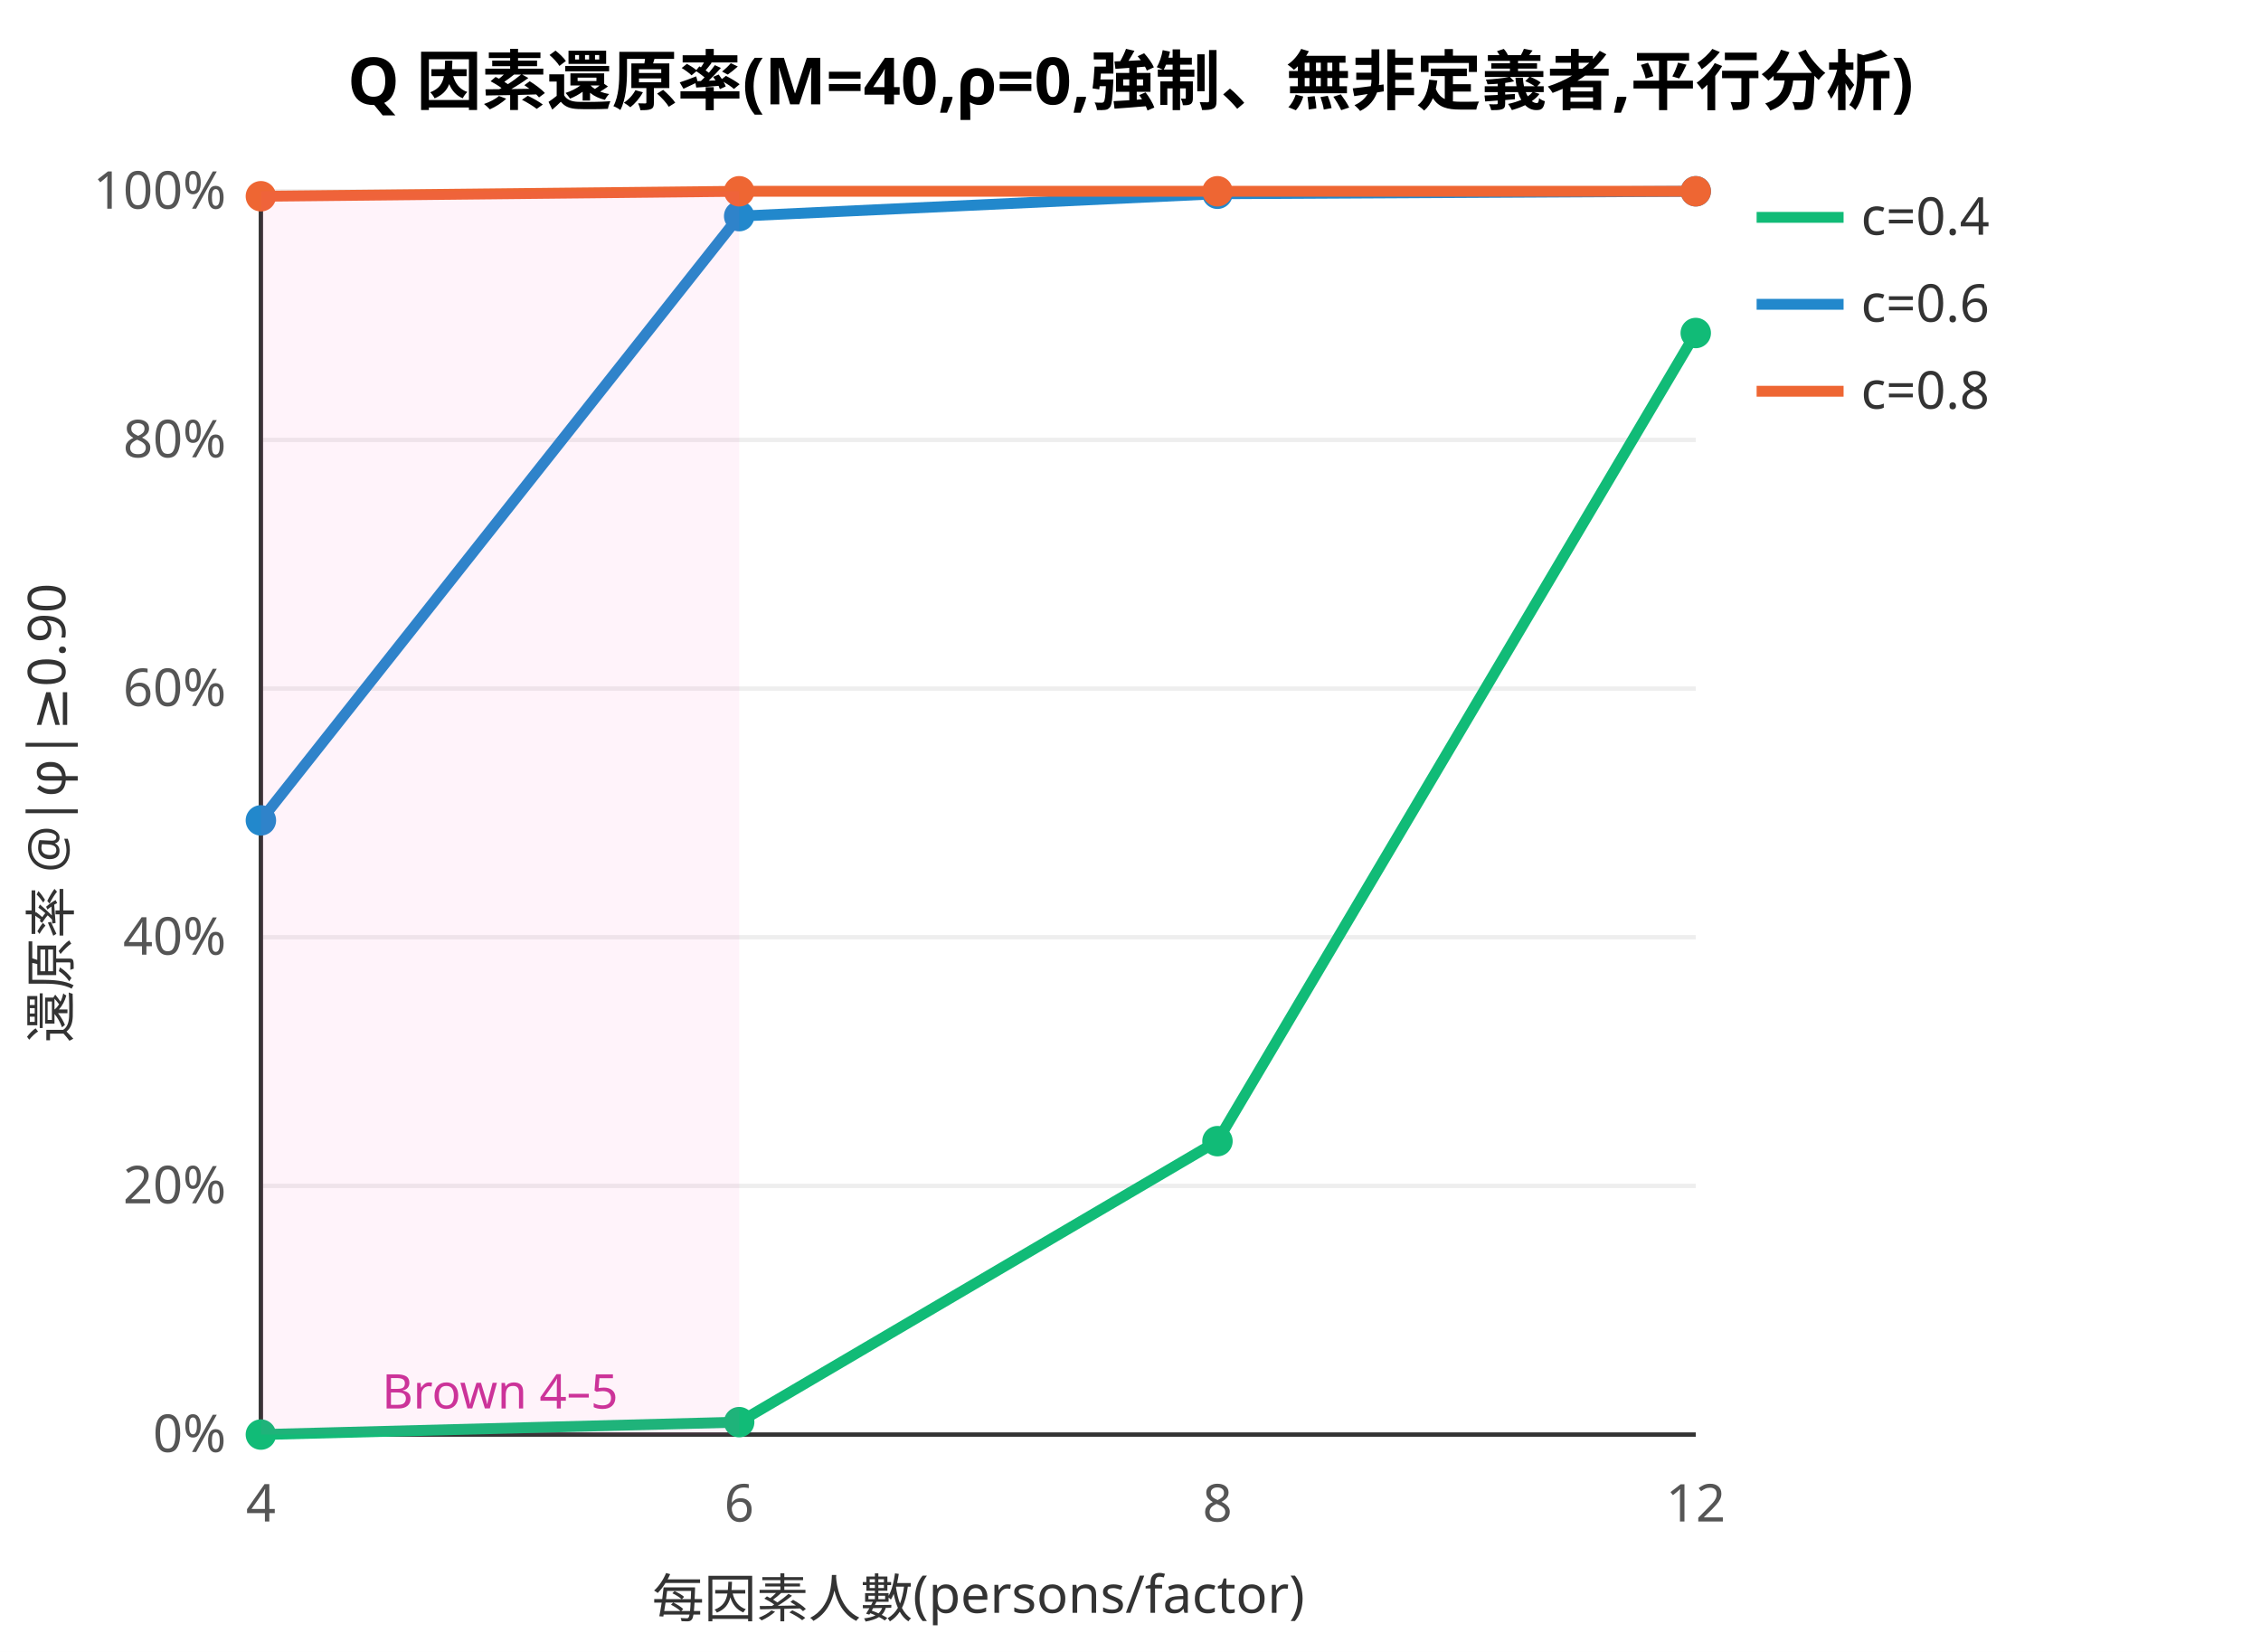
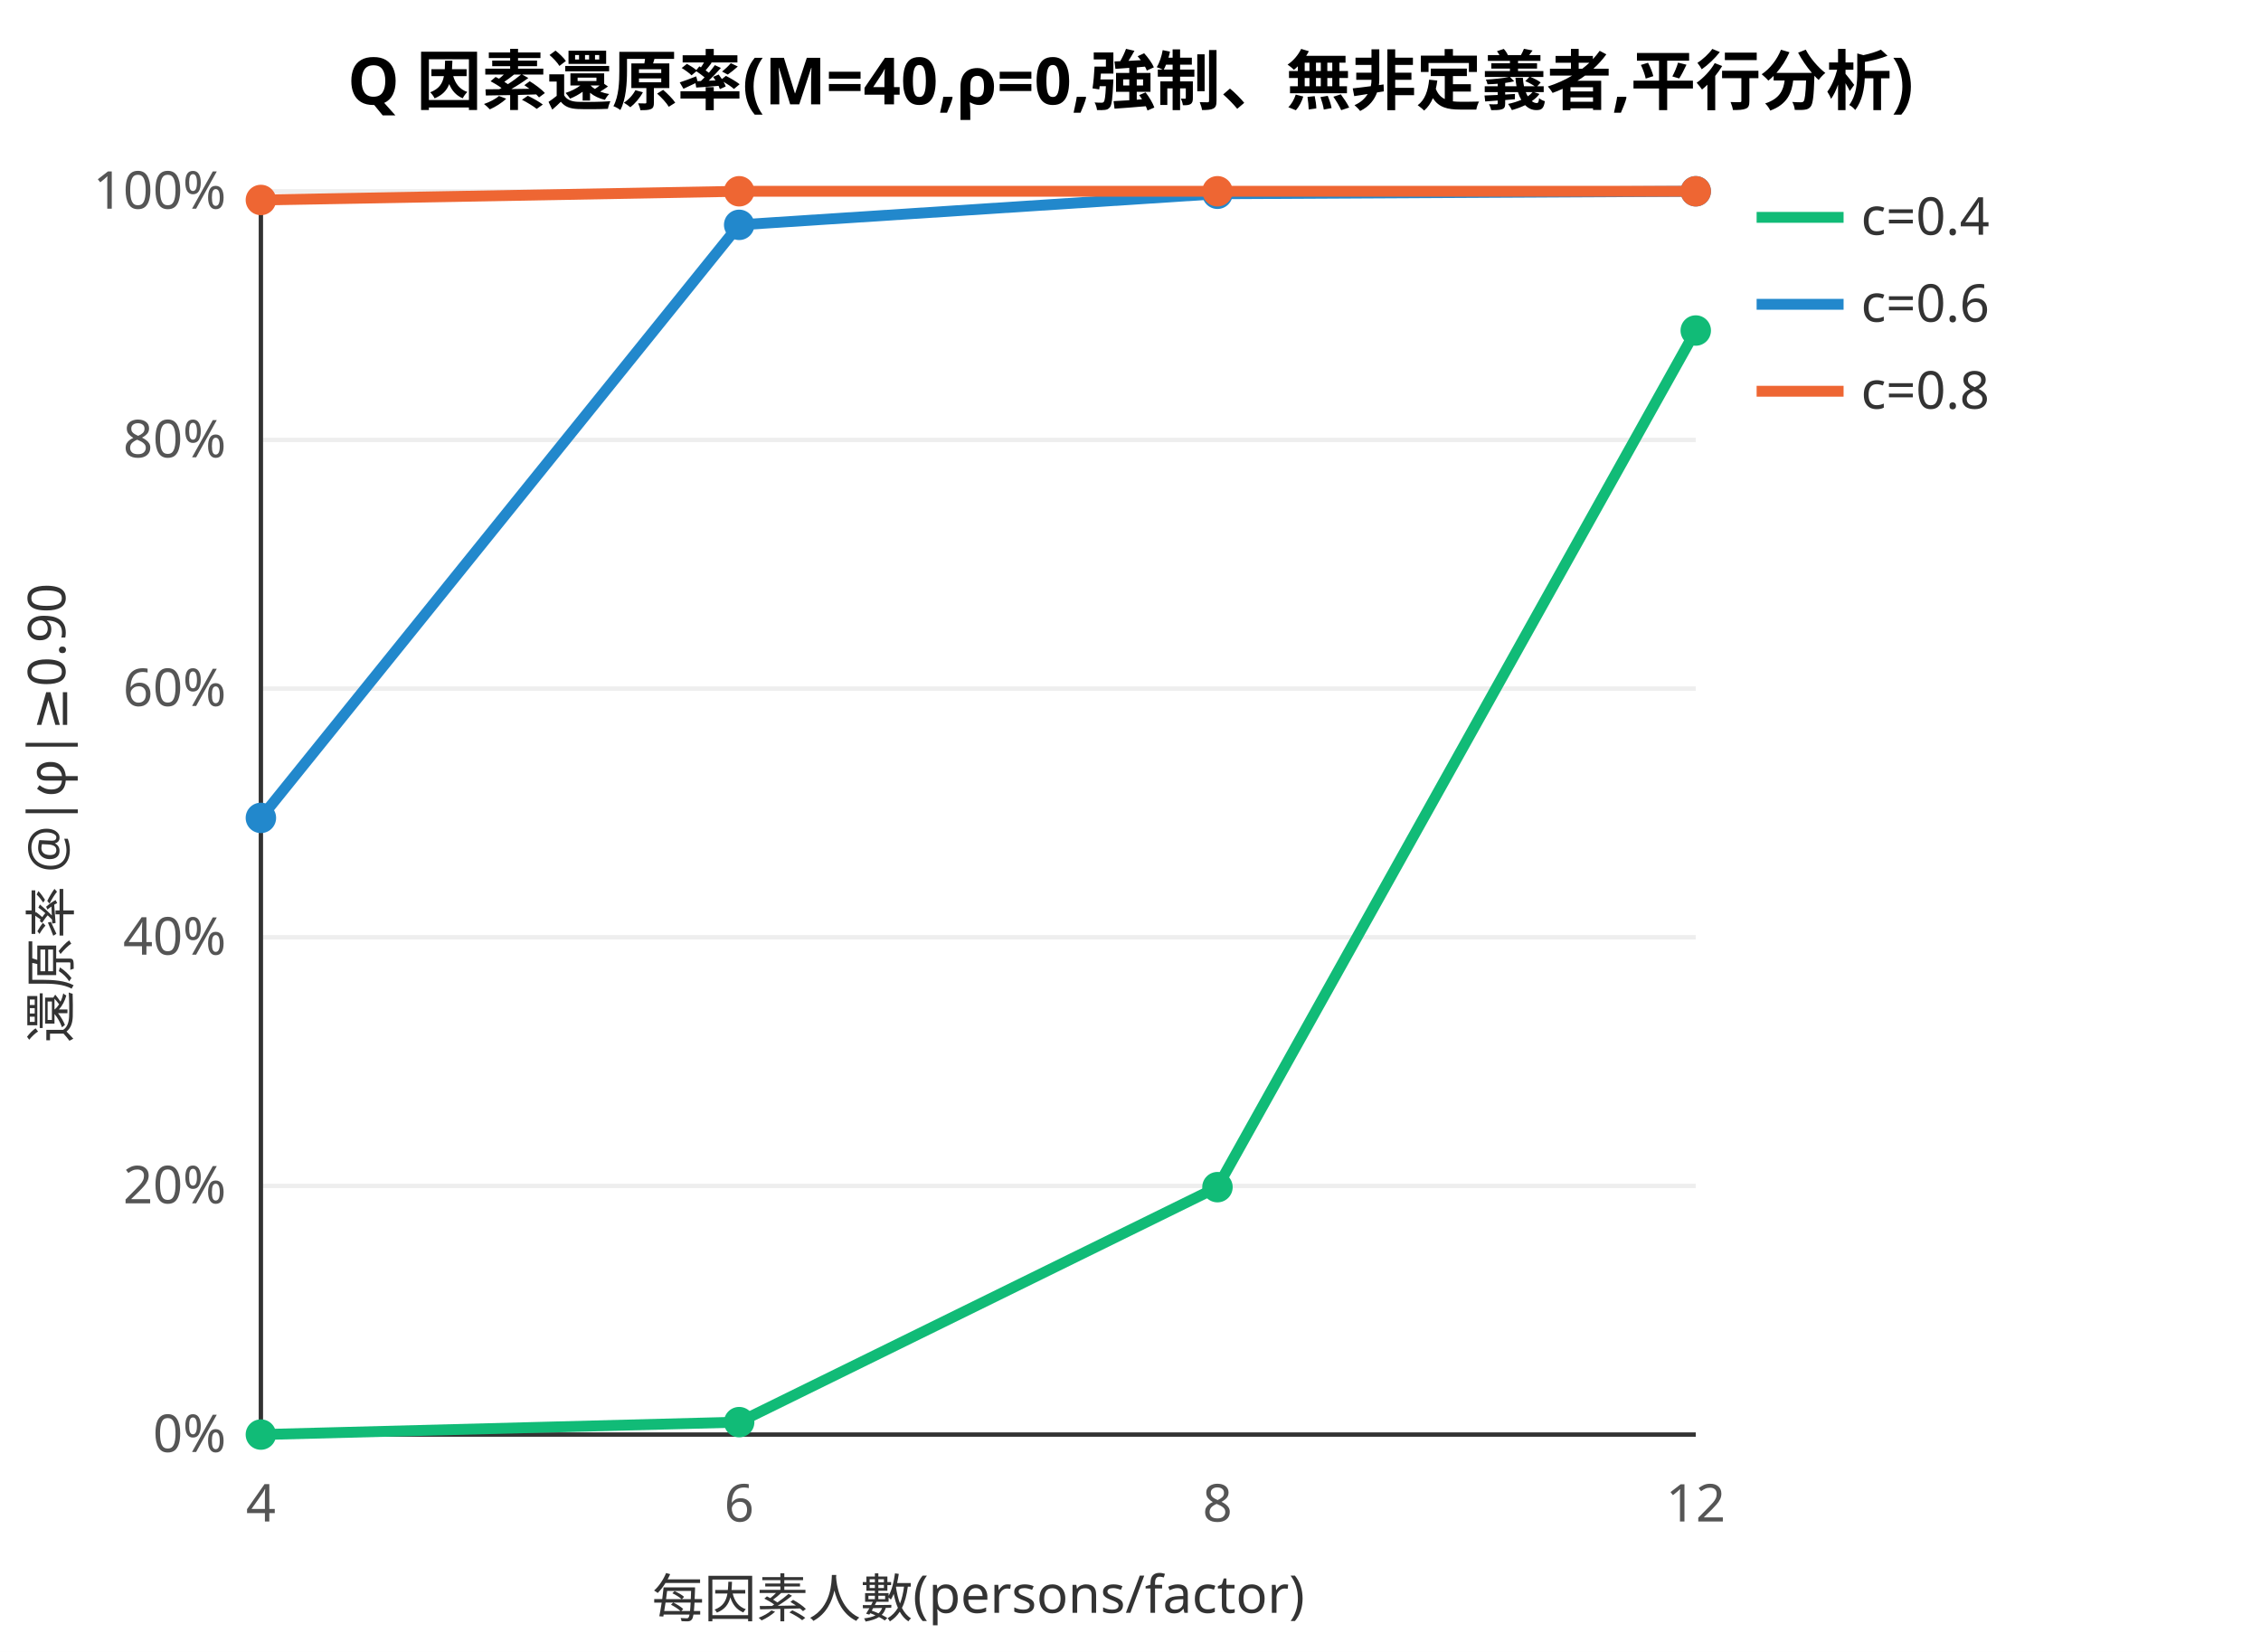
<svg xmlns="http://www.w3.org/2000/svg" width="520" height="380" font-family="sans-serif" font-size="12">
  <rect width="520" height="380" fill="white" />
  <text x="260" y="24" text-anchor="middle" font-size="15" font-weight="bold">Q 因素還原率(M=40,ρ=0,強制、無非定義者,平行分析)</text>
  <line x1="60" y1="330" x2="390" y2="330" stroke="#eee" />
  <text x="52" y="334" text-anchor="end" fill="#555">0%</text>
  <line x1="60" y1="272.8" x2="390" y2="272.8" stroke="#eee" />
  <text x="52" y="276.8" text-anchor="end" fill="#555">20%</text>
  <line x1="60" y1="215.6" x2="390" y2="215.6" stroke="#eee" />
  <text x="52" y="219.6" text-anchor="end" fill="#555">40%</text>
  <line x1="60" y1="158.4" x2="390" y2="158.4" stroke="#eee" />
  <text x="52" y="162.4" text-anchor="end" fill="#555">60%</text>
  <line x1="60" y1="101.2" x2="390" y2="101.2" stroke="#eee" />
  <text x="52" y="105.2" text-anchor="end" fill="#555">80%</text>
  <line x1="60" y1="44" x2="390" y2="44" stroke="#eee" />
  <text x="52" y="48" text-anchor="end" fill="#555">100%</text>
  <line x1="60" y1="44" x2="60" y2="330" stroke="#333" />
  <line x1="60" y1="330" x2="390" y2="330" stroke="#333" />
  <text x="60" y="350" text-anchor="middle" fill="#555">4</text>
  <text x="170" y="350" text-anchor="middle" fill="#555">6</text>
  <text x="280" y="350" text-anchor="middle" fill="#555">8</text>
  <text x="390" y="350" text-anchor="middle" fill="#555">12</text>
  <text x="225" y="372" text-anchor="middle" fill="#333">每因素人數(persons/factor)</text>
  <text x="16" y="187" text-anchor="middle" transform="rotate(-90 16 187)" fill="#333">還原率 @|φ|≥0.90</text>
-   <polyline points="60,330 170,327.14 280,262.504 390,76.604" fill="none" stroke="#1b7" stroke-width="2.5" />
+   <polyline points="60,330 170,327.14 280,273.086 390,76.032" fill="none" stroke="#1b7" stroke-width="2.5" />
  <circle cx="60" cy="330" r="3.5" fill="#1b7" />
  <circle cx="170" cy="327.14" r="3.5" fill="#1b7" />
-   <circle cx="280" cy="262.504" r="3.5" fill="#1b7" />
-   <circle cx="390" cy="76.604" r="3.5" fill="#1b7" />
+   <circle cx="280" cy="273.086" r="3.5" fill="#1b7" />
+   <circle cx="390" cy="76.032" r="3.5" fill="#1b7" />
  <line x1="404" y1="50" x2="424" y2="50" stroke="#1b7" stroke-width="2.5" />
  <text x="428" y="54" fill="#333">c=0.4</text>
-   <polyline points="60,188.716 170,49.72 280,44.572 390,44" fill="none" stroke="#28c" stroke-width="2.5" />
-   <circle cx="60" cy="188.716" r="3.5" fill="#28c" />
-   <circle cx="170" cy="49.72" r="3.5" fill="#28c" />
+   <polyline points="60,188.144 170,51.722 280,44.572 390,44" fill="none" stroke="#28c" stroke-width="2.5" />
+   <circle cx="60" cy="188.144" r="3.5" fill="#28c" />
+   <circle cx="170" cy="51.722" r="3.5" fill="#28c" />
  <circle cx="280" cy="44.572" r="3.5" fill="#28c" />
  <circle cx="390" cy="44" r="3.5" fill="#28c" />
  <line x1="404" y1="70" x2="424" y2="70" stroke="#28c" stroke-width="2.5" />
  <text x="428" y="74" fill="#333">c=0.6</text>
-   <polyline points="60,45.144 170,44 280,44 390,44" fill="none" stroke="#e63" stroke-width="2.5" />
-   <circle cx="60" cy="45.144" r="3.5" fill="#e63" />
+   <polyline points="60,46.002 170,44 280,44 390,44" fill="none" stroke="#e63" stroke-width="2.5" />
+   <circle cx="60" cy="46.002" r="3.5" fill="#e63" />
  <circle cx="170" cy="44" r="3.5" fill="#e63" />
  <circle cx="280" cy="44" r="3.5" fill="#e63" />
  <circle cx="390" cy="44" r="3.5" fill="#e63" />
  <line x1="404" y1="90" x2="424" y2="90" stroke="#e63" stroke-width="2.5" />
  <text x="428" y="94" fill="#333">c=0.8</text>
-   <rect x="60" y="44" width="110" height="286" fill="#f3a" opacity="0.06" />
-   <text x="115" y="324" text-anchor="middle" fill="#c39" font-size="11">Brown 4–5</text>
</svg>
